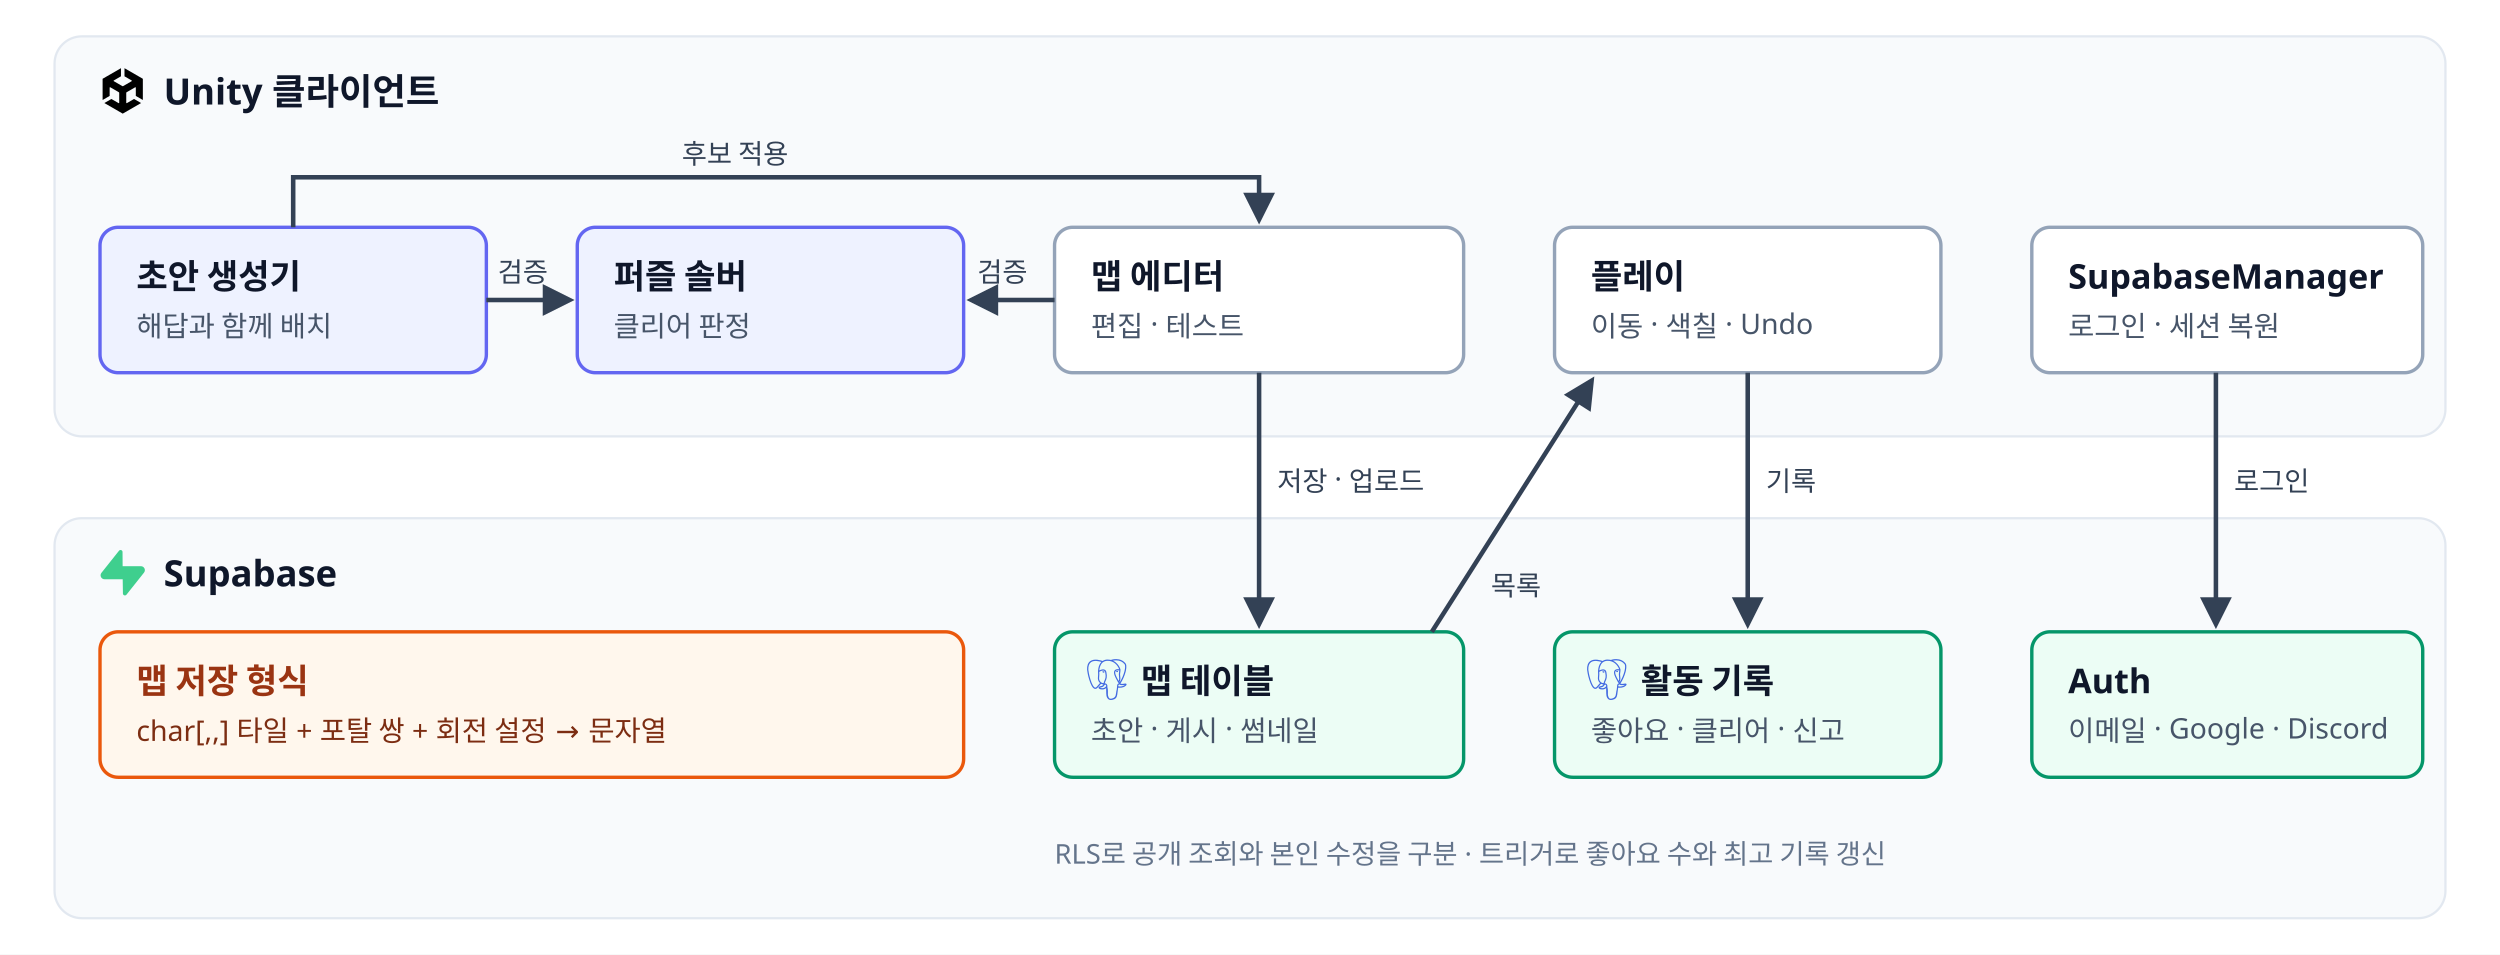
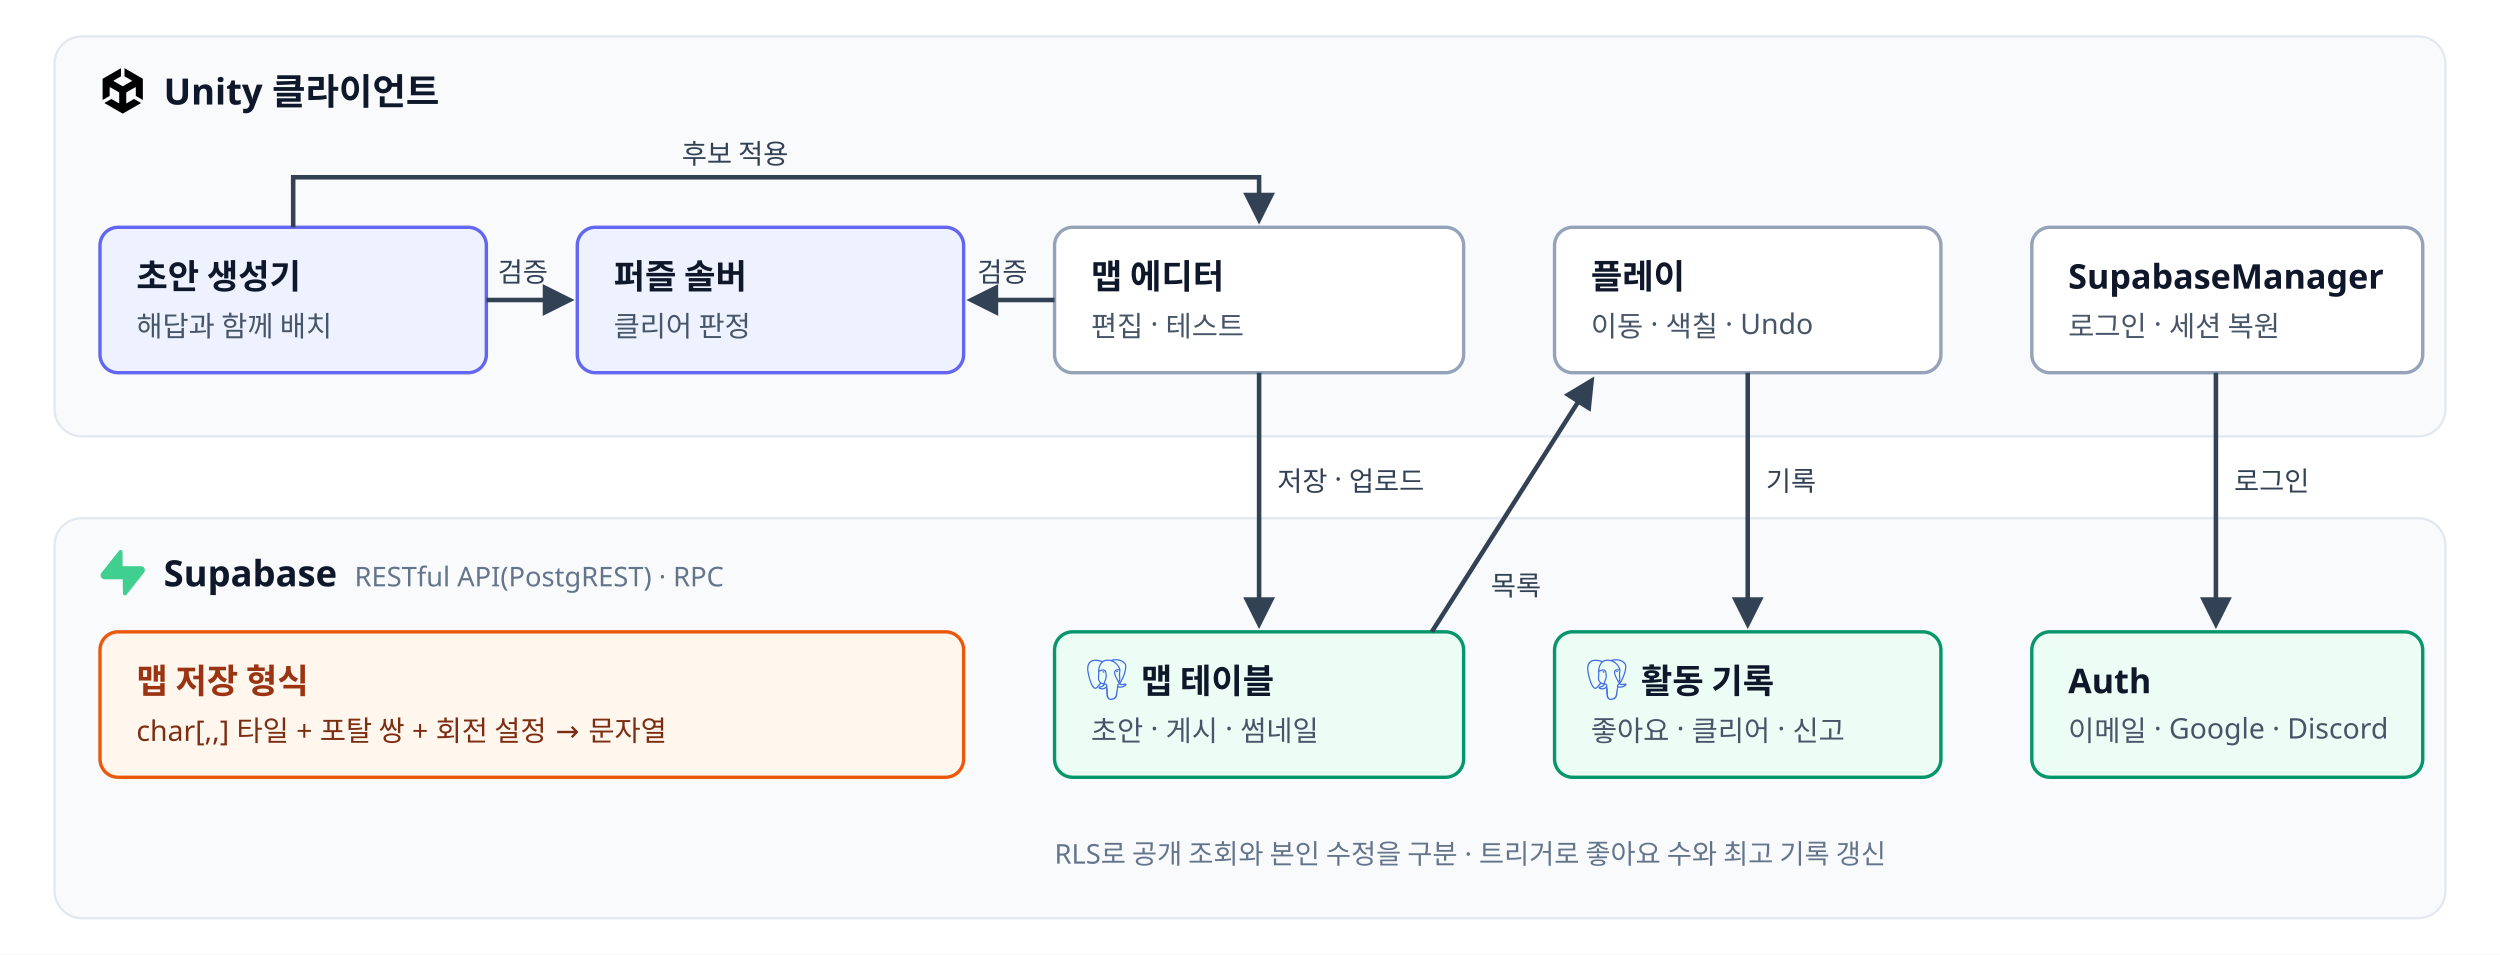
<svg xmlns="http://www.w3.org/2000/svg" viewBox="0 40 1100 420" width="1100" height="420" role="img" aria-labelledby="t d">
  <style>
text{font-family:'Pretendard','Noto Sans KR','Malgun Gothic',sans-serif;fill:#0F172A}
.title{font-size:22px;font-weight:700}
.lane{fill:#F8FAFC;stroke:#E2E8F0}.lt{font-size:16px;font-weight:700}
.card{fill:#fff;stroke:#94A3B8;stroke-width:1.5}.ct{font-size:15px;font-weight:700}.cs{font-size:12.5px;fill:#475569}
.hl{fill:#EEF2FF;stroke:#6366F1;stroke-width:1.5}
.sb{fill:#ECFDF5;stroke:#059669;stroke-width:1.5}
.band{fill:#FFF7ED;stroke:#EA580C;stroke-width:1.5}.bt{font-size:15px;font-weight:700;fill:#9A3412}.bs{font-size:12.5px;fill:#7C2D12}
.lbl{font-size:12px;fill:#334155}.note{font-size:12px;fill:#64748B}
.flow{fill:none;stroke:#334155;stroke-width:2;marker-end:url(#a)}
</style>
  <defs>
    <marker id="a" viewBox="0 0 10 10" refX="8" refY="5" markerWidth="7" markerHeight="7" orient="auto">
      <path d="M0 0L10 5L0 10z" fill="#334155" />
    </marker>
    <symbol id="ic-unity" viewBox="0 0 24 24">
      <path fill="#000" d="m12.929 4.294 3.8 2.193c.137.077.141.29 0 .367l-4.515 2.608a.419.419 0 0 1-.425 0L7.274 6.854c-.139-.074-.141-.293 0-.367l3.797-2.193V0L1.376 5.598V16.793l3.718-2.146v-4.386c-.003-.157.181-.268.318-.184l4.515 2.608a.425.425 0 0 1 .214.368v5.213c.003.157-.181.268-.318.184l-3.8-2.193-3.718 2.146L12 24l9.695-5.598-3.718-2.146-3.8 2.193c-.134.082-.323-.025-.318-.184V13.053c0-.157.087-.296.214-.368l4.515-2.608c.134-.082.323.022.318.184v4.386l3.718 2.146V5.598L12.929 0Z" />
    </symbol>
    <symbol id="ic-supabase" viewBox="0 0 24 24">
      <path fill="#3FCF8E" d="M11.9 1.036c-.015-.986-1.26-1.41-1.874-.637L.764 12.05C-.33 13.427.65 15.455 2.409 15.455h9.579l.113 7.51c.014.985 1.259 1.408 1.873.636l9.262-11.653c1.093-1.375.113-3.403-1.645-3.403h-9.642z" />
    </symbol>
    <symbol id="ic-pg" viewBox="0 0 24 24">
      <path fill="#4169E1" d="M23.559 14.723a.527.527 0 0 0-.056-.119c-.139-.263-.477-.342-1.007-.232-1.653.341-2.293.131-2.526-.019 1.342-2.048 2.445-4.522 3.041-6.83.271-1.051.798-3.524.122-4.732a1.564 1.564 0 0 0-.151-.235C21.693.909 19.801.025 17.51.001c-1.495-.016-2.771.346-3.116.479a9.449 9.449 0 0 0-.516-.082 8.044 8.044 0 0 0-1.311-.128c-1.182-.018-2.204.264-3.05.841-.857-.321-4.789-1.645-7.222.079C.936 2.153.309 3.873.43 6.304c.041.818.507 3.334 1.242 5.744.46 1.506.939 2.702 1.433 3.582.553.994 1.126 1.593 1.714 1.79.447.149 1.133.144 1.858-.728.801-.964 1.59-1.826 1.945-2.207.435.235.906.362 1.39.377a.057.057 0 0 0 0.0.004 11.031 11.031 0 0 0-.247.305c-.339.43-.409.52-1.5.744-.31.064-1.134.234-1.146.811-.003.122.033.231.092.327.227.423.922.61 1.015.633 1.335.334 2.504.092 3.371-.679-.017 2.231.077 4.417.345 5.087.221.553.762 1.905 2.469 1.904.251 0 .526-.029.83-.094 1.782-.382 2.556-1.17 2.855-2.906.15-.871.402-2.875.539-4.101.017-.07.036-.121.057-.136.001-.001.07-.047.427.031a.367.367 0 0 0 .044.007l.254.022.015.001c.847.038 1.911-.143 2.531-.431.644-.299 1.806-1.032 1.595-1.67zM2.371 11.877c-.744-2.436-1.178-4.885-1.212-5.572-.109-2.171.417-3.683 1.562-4.493 1.837-1.299 4.84-.541 6.108-.13-.003.003-.007.006-.01.009-2.024 2.044-1.976 5.536-1.971 5.75-0.0.082.007.199.016.359.035.587.1 1.68-.073 2.918-.161 1.15.194 2.276.973 3.089.081.084.165.163.252.237-.347.371-1.1 1.193-1.903 2.158-.568.682-.96.552-1.089.509-.392-.131-.813-.587-1.238-1.322-.48-.839-.964-2.032-1.415-3.513zm6.007 5.087c-.171-.043-.327-.113-.432-.177.089-.039.237-.09.483-.141 1.283-.264 1.482-.451 1.914-1.0.099-.126.212-.269.367-.443a.355.355 0 0 0 .074-.13c.171-.151.272-.11.437-.042.156.065.308.26.369.475.029.102.062.294-.045.444-.904 1.266-2.222 1.249-3.168 1.013zm2.094-3.988-.052.141c-.133.357-.257.688-.333 1.003-.667-.002-1.317-.287-1.81-.802-.628-.655-.913-1.566-.782-2.5.183-1.308.115-2.447.079-3.059-.005-.086-.009-.161-.012-.22.296-.262 1.666-.996 2.643-.772.446.102.718.406.831.928.585 2.704.077 3.831-.33 4.736-.084.187-.163.363-.231.545zm7.364 4.572c-.017.177-.036.376-.062.596l-.146.438a.355.355 0 0 0-.018.108c-.006.475-.054.649-.115.869-.063.229-.135.489-.179 1.058-.11 1.414-.878 2.227-2.417 2.557-1.516.325-1.784-.497-2.021-1.222a6.582 6.582 0 0 0-.077-.227c-.215-.586-.191-1.412-.157-2.555.017-.561-.025-1.901-.33-2.646.004-.293.011-.591.019-.892a.353.353 0 0 0-.015-.113 1.493 1.493 0 0 0-.044-.208c-.123-.428-.421-.787-.78-.935-.142-.059-.404-.167-.718-.087.067-.276.183-.588.309-.925l.053-.142c.059-.16.134-.326.213-.501.426-.948 1.011-2.245.377-5.177-.237-1.098-1.03-1.634-2.232-1.51-.721.075-1.38.365-1.709.532a5.672 5.672 0 0 0-.196.104c.092-1.106.439-3.174 1.736-4.482a4.031 4.031 0 0 1 .303-.276.353.353 0 0 0 .145-.064c.752-.571 1.694-.851 2.802-.833.409.007.802.034 1.174.081 1.939.354 3.244 1.447 4.036 2.383.814.962 1.255 1.931 1.431 2.454-1.323-.135-2.223.127-2.68.779-.993 1.419.543 4.173 1.281 5.496.135.243.252.452.289.541.24.583.551.971.779 1.255.07.087.137.171.189.245-.401.116-1.121.383-1.055 1.717-.012.156-.042.447-.083.815-.046.208-.07.46-.099.766zm.89-1.621c-.041-.832.269-.918.597-1.01a2.857 2.857 0 0 0 .135-.041 1.202 1.202 0 0 0 .134.103c.57.377 1.582.421 3.007.134-.202.177-.519.399-.953.601-.41.19-1.096.333-1.747.364-.72.034-1.086-.081-1.172-.151zm.57-9.271c-.006.351-.054.669-.105 1.002-.055.358-.112.727-.126 1.176-.014.437.04.891.093 1.33.107.887.216 1.8-.207 2.701a3.527 3.527 0 0 1-.188-.386c-.053-.128-.167-.333-.325-.616-.616-1.104-2.057-3.69-1.319-4.745.38-.543 1.341-.566 2.178-.463zm.228 7.014a12.376 12.376 0 0 0-.085-.107l-.035-.044c.726-1.2.584-2.386.458-3.438-.052-.432-.101-.84-.088-1.223.013-.406.067-.754.118-1.091.064-.415.129-.844.111-1.351.013-.053.019-.116.012-.19-.046-.485-.6-1.938-1.729-3.253-.608-.707-1.49-1.497-2.689-2.039.525-.107 1.233-.203 2.024-.186 2.051.046 3.675.814 4.824 2.282a.908.908 0 0 1 .067.1c.723 1.356-.276 6.275-2.987 10.54zm-8.817-6.116c-.025.179-.309.422-.621.422a.582.582 0 0 1-.081-.006c-.187-.026-.377-.144-.506-.316-.046-.06-.12-.178-.105-.284.005-.04.026-.099.092-.149.118-.089.352-.123.61-.087.316.044.643.194.611.419zm7.931-.411c.011.079-.049.201-.153.31-.068.072-.212.196-.408.223a.546.546 0 0 1-.075.005c-.293 0-.541-.234-.561-.372-.024-.176.264-.311.561-.352.297-.041.611.009.636.185z" />
    </symbol>
  </defs>
  <rect width="1100" height="460" fill="#fff" />
  <rect class="lane" x="24" y="56" width="1052" height="176" rx="12" />
  <use href="#ic-unity" x="44" y="70" width="20" height="20" />
  <text class="lt" x="72" y="86">Unity 클라이언트</text>
  <rect class="hl" x="44" y="140" width="170" height="64" rx="8" />
  <text class="ct" x="60" y="167">초안 생성기</text>
  <text class="cs" x="60" y="188">해답과 함께 배치</text>
  <rect class="hl" x="254" y="140" width="170" height="64" rx="8" />
  <text class="ct" x="270" y="167">퍼즐 솔버</text>
  <text class="cs" x="270" y="188">클리어 판정</text>
  <rect class="card" x="464" y="140" width="180" height="64" rx="8" />
  <text class="ct" x="480" y="167">맵 에디터</text>
  <text class="cs" x="480" y="188">편집 · 테스트</text>
  <rect class="card" x="684" y="140" width="170" height="64" rx="8" />
  <text class="ct" x="700" y="167">플레이</text>
  <text class="cs" x="700" y="188">이동 · 색칠 · Undo</text>
  <rect class="card" x="894" y="140" width="172" height="64" rx="8" />
  <text class="ct" x="910" y="167">SupabaseManager</text>
  <text class="cs" x="910" y="188">로그인 · 세션 복원</text>
  <path class="flow" d="M214 172 H250" />
  <text class="lbl" x="219" y="164">검증</text>
  <path class="flow" d="M464 172 H428" />
  <text class="lbl" x="430" y="164">검증</text>
  <path class="flow" d="M129 140 V118 H554 V136" />
  <text class="lbl" x="300" y="112">후보 적용</text>
  <rect class="lane" x="24" y="268" width="1052" height="176" rx="12" />
  <use href="#ic-supabase" x="44" y="282" width="20" height="20" />
  <text class="lt" x="72" y="298">Supabase</text>
+   <text class="note" x="156" y="298">RESTful API(PostgREST) · RPC</text>
  <rect class="band" x="44" y="318" width="380" height="64" rx="8" />
  <text class="bt" x="60" y="345">맵 저장 형식</text>
  <text class="bs" x="60" y="366">char[,,] 타일 + 포탈 쌍 + 회전 설정 → 문자열</text>
  <rect class="sb" x="464" y="318" width="180" height="64" rx="8" />
  <use href="#ic-pg" x="478" y="330" width="18" height="18" />
  <text class="ct" x="502" y="345">맵 테이블</text>
  <text class="cs" x="480" y="366">초안 · 게시 · 썸네일</text>
  <rect class="sb" x="684" y="318" width="170" height="64" rx="8" />
  <use href="#ic-pg" x="698" y="330" width="18" height="18" />
  <text class="ct" x="722" y="345">활동 기록</text>
  <text class="cs" x="700" y="366">좋아요 · 클리어 · 신고</text>
  <rect class="sb" x="894" y="318" width="172" height="64" rx="8" />
  <text class="ct" x="910" y="345">Auth</text>
  <text class="cs" x="910" y="366">이메일 · Google · Discord</text>
  <path class="flow" d="M554 204 V314" />
  <text class="lbl" x="562" y="256">저장 · 업로드</text>
  <path class="flow" d="M630 318 L700 208" />
  <text class="lbl" x="656" y="302">목록</text>
  <path class="flow" d="M769 204 V314" />
  <text class="lbl" x="777" y="256">기록</text>
  <path class="flow" d="M975 204 V314" />
  <text class="lbl" x="983" y="256">로그인</text>
  <text class="note" x="464" y="420">RLS로 공개 조회와 본인 수정을 구분 · 트리거로 좋아요 수와 최고 기록 갱신</text>
</svg>
